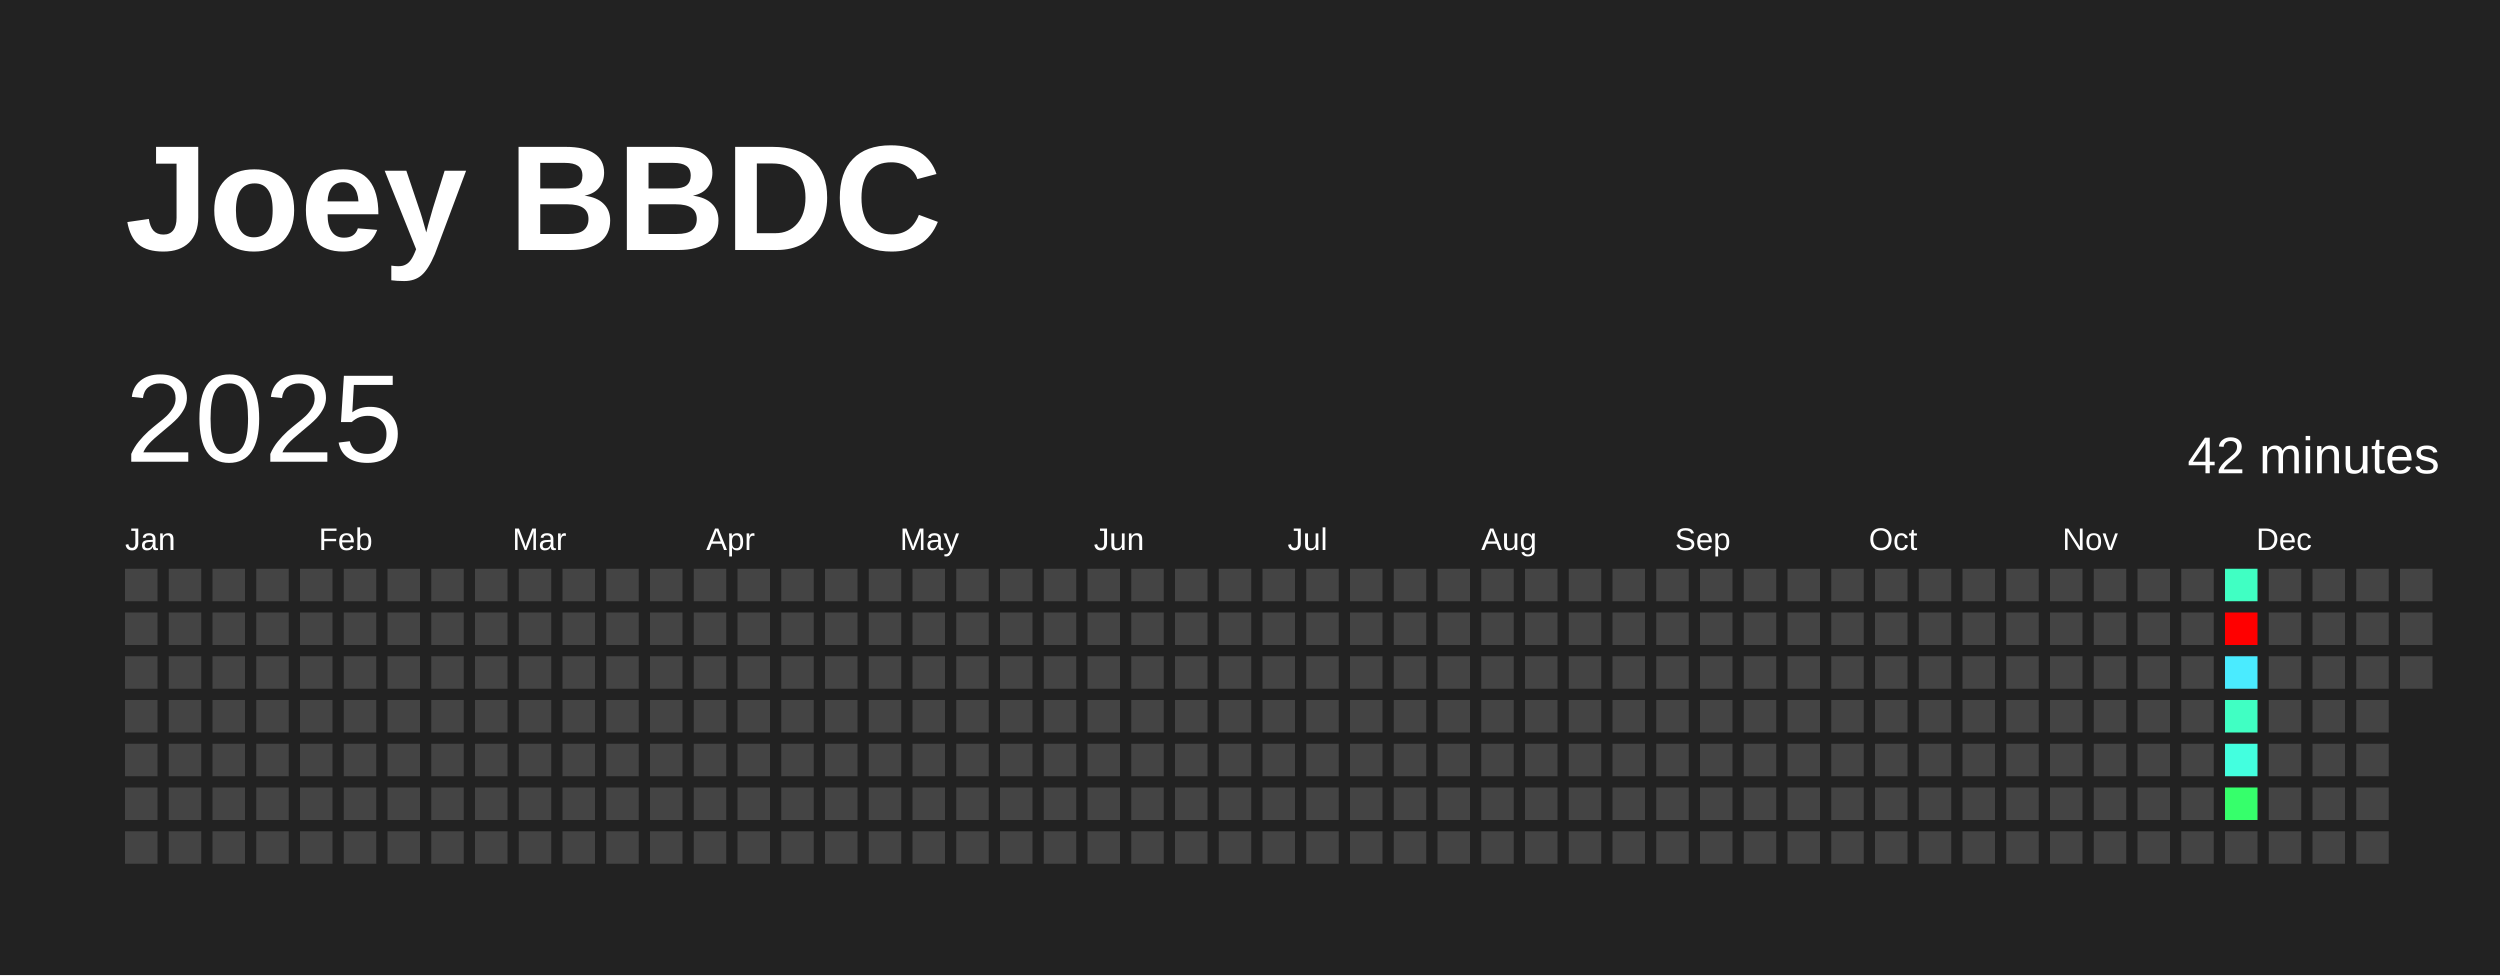
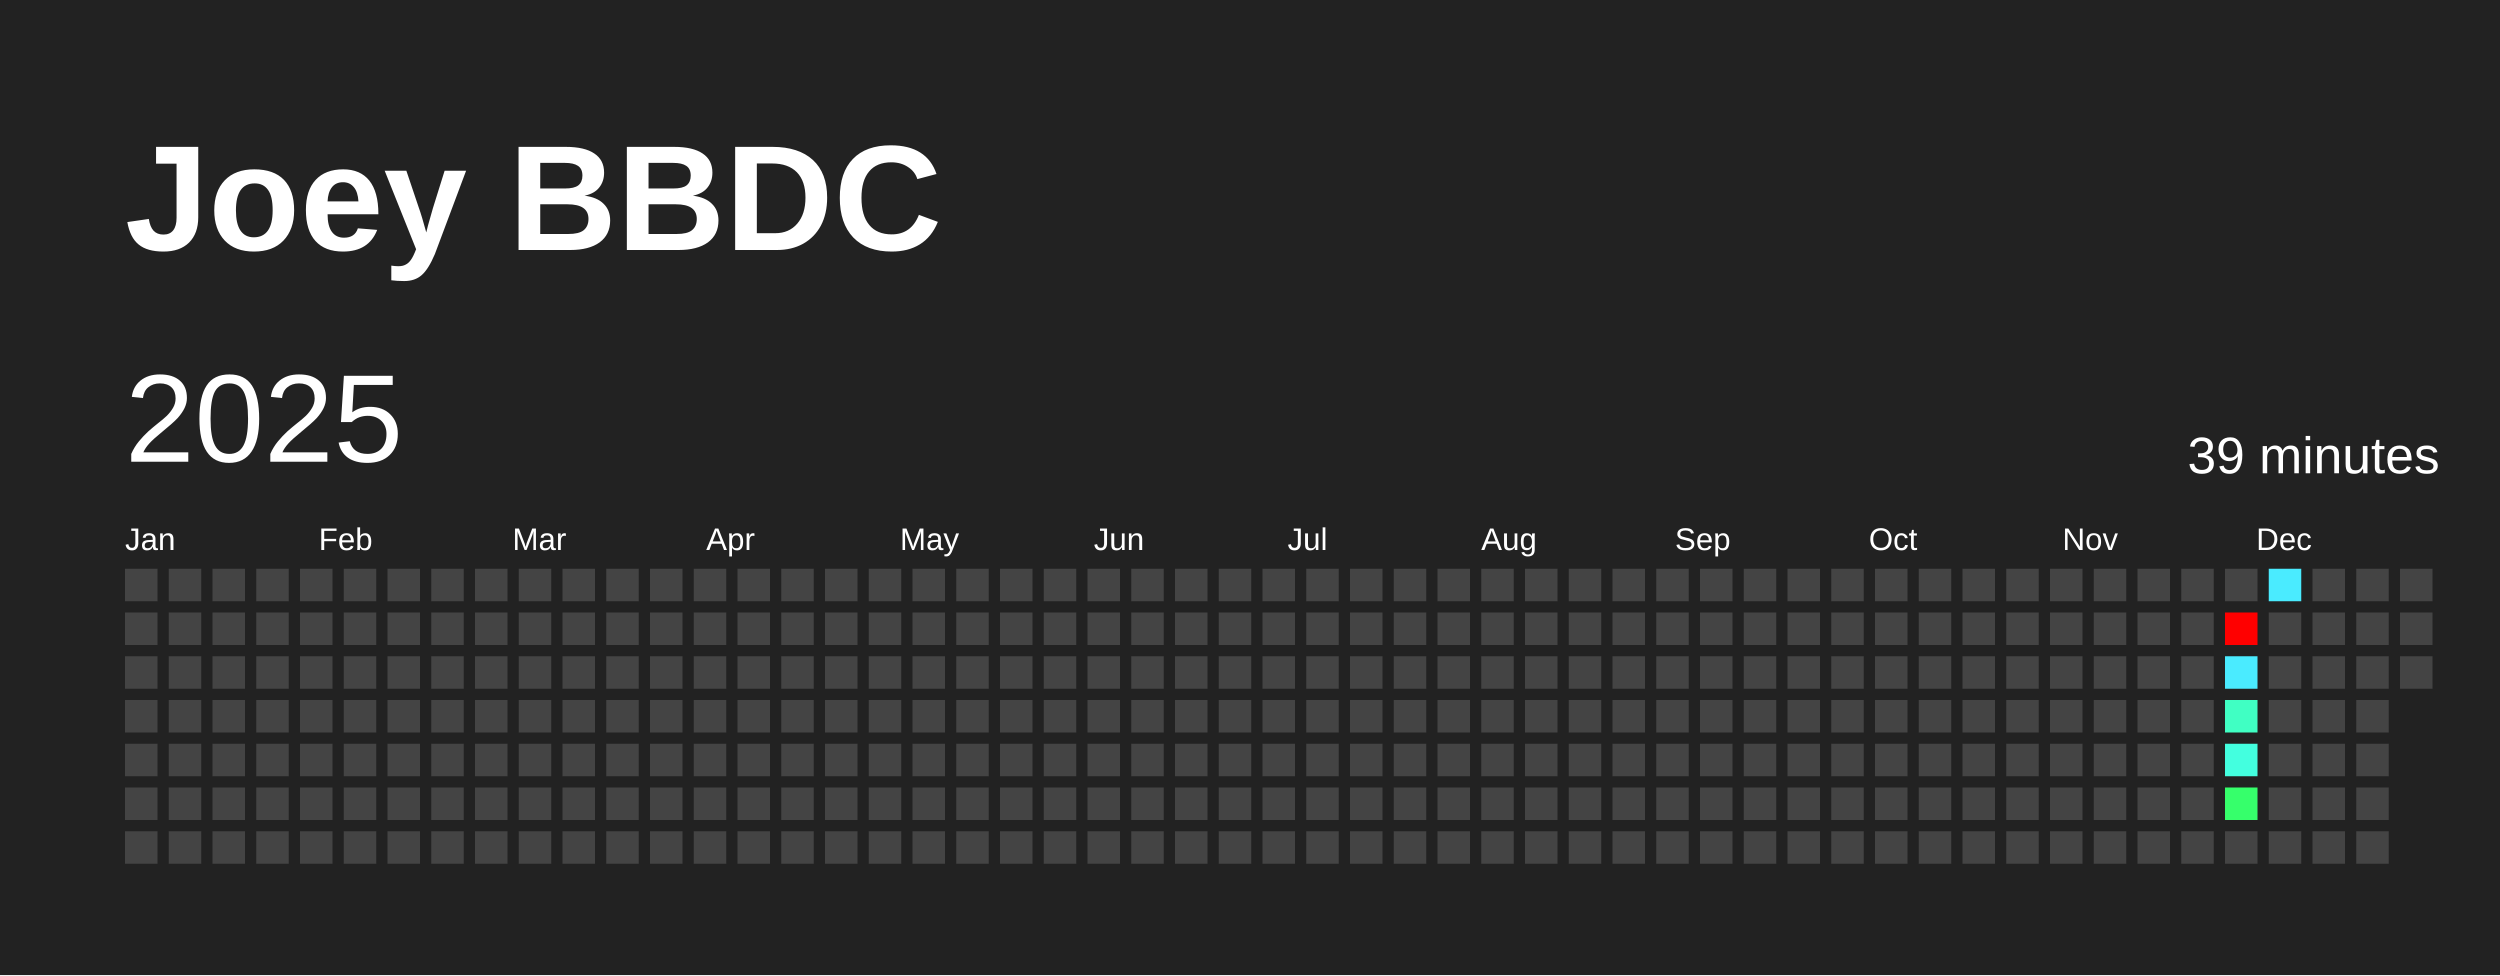
<svg xmlns="http://www.w3.org/2000/svg" baseProfile="full" height="78mm" version="1.1" viewBox="0,0,200,78" width="200mm">
  <defs />
  <rect fill="#222222" height="78" width="200" x="0" y="0" />
  <text fill="#FFFFFF" style="font-size:12px; font-family:Arial; font-weight:bold;" x="10" y="20">Joey BBDC</text>
  <text dominant-baseline="hanging" fill="#FFFFFF" style="font-size:10.0px; font-family:Arial;" x="10" y="30">2025</text>
-   <text dominant-baseline="hanging" fill="#FFFFFF" style="font-size:4.125px; font-family:Arial;" x="175" y="35">42 minutes</text>
+   <text dominant-baseline="hanging" fill="#FFFFFF" style="font-size:4.125px; font-family:Arial;" x="175" y="35">39 minutes</text>
  <text fill="#FFFFFF" style="font-size:2.5px; font-family:Arial" x="10.0" y="44">Jan</text>
  <text fill="#FFFFFF" style="font-size:2.5px; font-family:Arial" x="25.5" y="44">Feb</text>
  <text fill="#FFFFFF" style="font-size:2.5px; font-family:Arial" x="41.0" y="44">Mar</text>
  <text fill="#FFFFFF" style="font-size:2.5px; font-family:Arial" x="56.5" y="44">Apr</text>
  <text fill="#FFFFFF" style="font-size:2.5px; font-family:Arial" x="72.0" y="44">May</text>
  <text fill="#FFFFFF" style="font-size:2.5px; font-family:Arial" x="87.5" y="44">Jun</text>
  <text fill="#FFFFFF" style="font-size:2.5px; font-family:Arial" x="103.0" y="44">Jul</text>
  <text fill="#FFFFFF" style="font-size:2.5px; font-family:Arial" x="118.5" y="44">Aug</text>
  <text fill="#FFFFFF" style="font-size:2.5px; font-family:Arial" x="134.0" y="44">Sep</text>
  <text fill="#FFFFFF" style="font-size:2.5px; font-family:Arial" x="149.5" y="44">Oct</text>
  <text fill="#FFFFFF" style="font-size:2.5px; font-family:Arial" x="165.0" y="44">Nov</text>
  <text fill="#FFFFFF" style="font-size:2.5px; font-family:Arial" x="180.5" y="44">Dec</text>
  <rect fill="#444444" height="2.6" width="2.6" x="10.0" y="45.5" />
  <rect fill="#444444" height="2.6" width="2.6" x="10.0" y="49.0" />
  <rect fill="#444444" height="2.6" width="2.6" x="10.0" y="52.5" />
  <rect fill="#444444" height="2.6" width="2.6" x="10.0" y="56.0" />
  <rect fill="#444444" height="2.6" width="2.6" x="10.0" y="59.5" />
  <rect fill="#444444" height="2.6" width="2.6" x="10.0" y="63.0" />
  <rect fill="#444444" height="2.6" width="2.6" x="10.0" y="66.5" />
  <rect fill="#444444" height="2.6" width="2.6" x="13.5" y="45.5" />
  <rect fill="#444444" height="2.6" width="2.6" x="13.5" y="49.0" />
  <rect fill="#444444" height="2.6" width="2.6" x="13.5" y="52.5" />
  <rect fill="#444444" height="2.6" width="2.6" x="13.5" y="56.0" />
  <rect fill="#444444" height="2.6" width="2.6" x="13.5" y="59.5" />
  <rect fill="#444444" height="2.6" width="2.6" x="13.5" y="63.0" />
  <rect fill="#444444" height="2.6" width="2.6" x="13.5" y="66.5" />
  <rect fill="#444444" height="2.6" width="2.6" x="17.0" y="45.5" />
  <rect fill="#444444" height="2.6" width="2.6" x="17.0" y="49.0" />
  <rect fill="#444444" height="2.6" width="2.6" x="17.0" y="52.5" />
  <rect fill="#444444" height="2.6" width="2.6" x="17.0" y="56.0" />
  <rect fill="#444444" height="2.6" width="2.6" x="17.0" y="59.5" />
  <rect fill="#444444" height="2.6" width="2.6" x="17.0" y="63.0" />
  <rect fill="#444444" height="2.6" width="2.6" x="17.0" y="66.5" />
  <rect fill="#444444" height="2.6" width="2.6" x="20.5" y="45.5" />
  <rect fill="#444444" height="2.6" width="2.6" x="20.5" y="49.0" />
  <rect fill="#444444" height="2.6" width="2.6" x="20.5" y="52.5" />
  <rect fill="#444444" height="2.6" width="2.6" x="20.5" y="56.0" />
  <rect fill="#444444" height="2.6" width="2.6" x="20.5" y="59.5" />
  <rect fill="#444444" height="2.6" width="2.6" x="20.5" y="63.0" />
  <rect fill="#444444" height="2.6" width="2.6" x="20.5" y="66.5" />
  <rect fill="#444444" height="2.6" width="2.6" x="24.0" y="45.5" />
  <rect fill="#444444" height="2.6" width="2.6" x="24.0" y="49.0" />
  <rect fill="#444444" height="2.6" width="2.6" x="24.0" y="52.5" />
  <rect fill="#444444" height="2.6" width="2.6" x="24.0" y="56.0" />
  <rect fill="#444444" height="2.6" width="2.6" x="24.0" y="59.5" />
  <rect fill="#444444" height="2.6" width="2.6" x="24.0" y="63.0" />
  <rect fill="#444444" height="2.6" width="2.6" x="24.0" y="66.5" />
  <rect fill="#444444" height="2.6" width="2.6" x="27.5" y="45.5" />
  <rect fill="#444444" height="2.6" width="2.6" x="27.5" y="49.0" />
  <rect fill="#444444" height="2.6" width="2.6" x="27.5" y="52.5" />
  <rect fill="#444444" height="2.6" width="2.6" x="27.5" y="56.0" />
  <rect fill="#444444" height="2.6" width="2.6" x="27.5" y="59.5" />
  <rect fill="#444444" height="2.6" width="2.6" x="27.5" y="63.0" />
  <rect fill="#444444" height="2.6" width="2.6" x="27.5" y="66.5" />
  <rect fill="#444444" height="2.6" width="2.6" x="31.0" y="45.5" />
  <rect fill="#444444" height="2.6" width="2.6" x="31.0" y="49.0" />
  <rect fill="#444444" height="2.6" width="2.6" x="31.0" y="52.5" />
  <rect fill="#444444" height="2.6" width="2.6" x="31.0" y="56.0" />
  <rect fill="#444444" height="2.6" width="2.6" x="31.0" y="59.5" />
  <rect fill="#444444" height="2.6" width="2.6" x="31.0" y="63.0" />
  <rect fill="#444444" height="2.6" width="2.6" x="31.0" y="66.5" />
  <rect fill="#444444" height="2.6" width="2.6" x="34.5" y="45.5" />
  <rect fill="#444444" height="2.6" width="2.6" x="34.5" y="49.0" />
  <rect fill="#444444" height="2.6" width="2.6" x="34.5" y="52.5" />
  <rect fill="#444444" height="2.6" width="2.6" x="34.5" y="56.0" />
  <rect fill="#444444" height="2.6" width="2.6" x="34.5" y="59.5" />
  <rect fill="#444444" height="2.6" width="2.6" x="34.5" y="63.0" />
  <rect fill="#444444" height="2.6" width="2.6" x="34.5" y="66.5" />
  <rect fill="#444444" height="2.6" width="2.6" x="38.0" y="45.5" />
  <rect fill="#444444" height="2.6" width="2.6" x="38.0" y="49.0" />
  <rect fill="#444444" height="2.6" width="2.6" x="38.0" y="52.5" />
  <rect fill="#444444" height="2.6" width="2.6" x="38.0" y="56.0" />
  <rect fill="#444444" height="2.6" width="2.6" x="38.0" y="59.5" />
  <rect fill="#444444" height="2.6" width="2.6" x="38.0" y="63.0" />
  <rect fill="#444444" height="2.6" width="2.6" x="38.0" y="66.5" />
  <rect fill="#444444" height="2.6" width="2.6" x="41.5" y="45.5" />
  <rect fill="#444444" height="2.6" width="2.6" x="41.5" y="49.0" />
  <rect fill="#444444" height="2.6" width="2.6" x="41.5" y="52.5" />
  <rect fill="#444444" height="2.6" width="2.6" x="41.5" y="56.0" />
  <rect fill="#444444" height="2.6" width="2.6" x="41.5" y="59.5" />
  <rect fill="#444444" height="2.6" width="2.6" x="41.5" y="63.0" />
  <rect fill="#444444" height="2.6" width="2.6" x="41.5" y="66.5" />
  <rect fill="#444444" height="2.6" width="2.6" x="45.0" y="45.5" />
  <rect fill="#444444" height="2.6" width="2.6" x="45.0" y="49.0" />
  <rect fill="#444444" height="2.6" width="2.6" x="45.0" y="52.5" />
  <rect fill="#444444" height="2.6" width="2.6" x="45.0" y="56.0" />
  <rect fill="#444444" height="2.6" width="2.6" x="45.0" y="59.5" />
  <rect fill="#444444" height="2.6" width="2.6" x="45.0" y="63.0" />
  <rect fill="#444444" height="2.6" width="2.6" x="45.0" y="66.5" />
  <rect fill="#444444" height="2.6" width="2.6" x="48.5" y="45.5" />
  <rect fill="#444444" height="2.6" width="2.6" x="48.5" y="49.0" />
  <rect fill="#444444" height="2.6" width="2.6" x="48.5" y="52.5" />
  <rect fill="#444444" height="2.6" width="2.6" x="48.5" y="56.0" />
  <rect fill="#444444" height="2.6" width="2.6" x="48.5" y="59.5" />
  <rect fill="#444444" height="2.6" width="2.6" x="48.5" y="63.0" />
  <rect fill="#444444" height="2.6" width="2.6" x="48.5" y="66.5" />
  <rect fill="#444444" height="2.6" width="2.6" x="52.0" y="45.5" />
  <rect fill="#444444" height="2.6" width="2.6" x="52.0" y="49.0" />
  <rect fill="#444444" height="2.6" width="2.6" x="52.0" y="52.5" />
  <rect fill="#444444" height="2.6" width="2.6" x="52.0" y="56.0" />
  <rect fill="#444444" height="2.6" width="2.6" x="52.0" y="59.5" />
  <rect fill="#444444" height="2.6" width="2.6" x="52.0" y="63.0" />
  <rect fill="#444444" height="2.6" width="2.6" x="52.0" y="66.5" />
  <rect fill="#444444" height="2.6" width="2.6" x="55.5" y="45.5" />
  <rect fill="#444444" height="2.6" width="2.6" x="55.5" y="49.0" />
  <rect fill="#444444" height="2.6" width="2.6" x="55.5" y="52.5" />
  <rect fill="#444444" height="2.6" width="2.6" x="55.5" y="56.0" />
  <rect fill="#444444" height="2.6" width="2.6" x="55.5" y="59.5" />
  <rect fill="#444444" height="2.6" width="2.6" x="55.5" y="63.0" />
  <rect fill="#444444" height="2.6" width="2.6" x="55.5" y="66.5" />
  <rect fill="#444444" height="2.6" width="2.6" x="59.0" y="45.5" />
  <rect fill="#444444" height="2.6" width="2.6" x="59.0" y="49.0" />
  <rect fill="#444444" height="2.6" width="2.6" x="59.0" y="52.5" />
  <rect fill="#444444" height="2.6" width="2.6" x="59.0" y="56.0" />
  <rect fill="#444444" height="2.6" width="2.6" x="59.0" y="59.5" />
  <rect fill="#444444" height="2.6" width="2.6" x="59.0" y="63.0" />
  <rect fill="#444444" height="2.6" width="2.6" x="59.0" y="66.5" />
  <rect fill="#444444" height="2.6" width="2.6" x="62.5" y="45.5" />
  <rect fill="#444444" height="2.6" width="2.6" x="62.5" y="49.0" />
  <rect fill="#444444" height="2.6" width="2.6" x="62.5" y="52.5" />
  <rect fill="#444444" height="2.6" width="2.6" x="62.5" y="56.0" />
  <rect fill="#444444" height="2.6" width="2.6" x="62.5" y="59.5" />
  <rect fill="#444444" height="2.6" width="2.6" x="62.5" y="63.0" />
  <rect fill="#444444" height="2.6" width="2.6" x="62.5" y="66.5" />
  <rect fill="#444444" height="2.6" width="2.6" x="66.0" y="45.5" />
  <rect fill="#444444" height="2.6" width="2.6" x="66.0" y="49.0" />
  <rect fill="#444444" height="2.6" width="2.6" x="66.0" y="52.5" />
  <rect fill="#444444" height="2.6" width="2.6" x="66.0" y="56.0" />
  <rect fill="#444444" height="2.6" width="2.6" x="66.0" y="59.5" />
  <rect fill="#444444" height="2.6" width="2.6" x="66.0" y="63.0" />
  <rect fill="#444444" height="2.6" width="2.6" x="66.0" y="66.5" />
  <rect fill="#444444" height="2.6" width="2.6" x="69.5" y="45.5" />
  <rect fill="#444444" height="2.6" width="2.6" x="69.5" y="49.0" />
  <rect fill="#444444" height="2.6" width="2.6" x="69.5" y="52.5" />
  <rect fill="#444444" height="2.6" width="2.6" x="69.5" y="56.0" />
  <rect fill="#444444" height="2.6" width="2.6" x="69.5" y="59.5" />
  <rect fill="#444444" height="2.6" width="2.6" x="69.5" y="63.0" />
  <rect fill="#444444" height="2.6" width="2.6" x="69.5" y="66.5" />
  <rect fill="#444444" height="2.6" width="2.6" x="73.0" y="45.5" />
  <rect fill="#444444" height="2.6" width="2.6" x="73.0" y="49.0" />
  <rect fill="#444444" height="2.6" width="2.6" x="73.0" y="52.5" />
  <rect fill="#444444" height="2.6" width="2.6" x="73.0" y="56.0" />
  <rect fill="#444444" height="2.6" width="2.6" x="73.0" y="59.5" />
  <rect fill="#444444" height="2.6" width="2.6" x="73.0" y="63.0" />
  <rect fill="#444444" height="2.6" width="2.6" x="73.0" y="66.5" />
  <rect fill="#444444" height="2.6" width="2.6" x="76.5" y="45.5" />
  <rect fill="#444444" height="2.6" width="2.6" x="76.5" y="49.0" />
  <rect fill="#444444" height="2.6" width="2.6" x="76.5" y="52.5" />
  <rect fill="#444444" height="2.6" width="2.6" x="76.5" y="56.0" />
  <rect fill="#444444" height="2.6" width="2.6" x="76.5" y="59.5" />
  <rect fill="#444444" height="2.6" width="2.6" x="76.5" y="63.0" />
  <rect fill="#444444" height="2.6" width="2.6" x="76.5" y="66.5" />
  <rect fill="#444444" height="2.6" width="2.6" x="80.0" y="45.5" />
  <rect fill="#444444" height="2.6" width="2.6" x="80.0" y="49.0" />
  <rect fill="#444444" height="2.6" width="2.6" x="80.0" y="52.5" />
  <rect fill="#444444" height="2.6" width="2.6" x="80.0" y="56.0" />
  <rect fill="#444444" height="2.6" width="2.6" x="80.0" y="59.5" />
  <rect fill="#444444" height="2.6" width="2.6" x="80.0" y="63.0" />
  <rect fill="#444444" height="2.6" width="2.6" x="80.0" y="66.5" />
  <rect fill="#444444" height="2.6" width="2.6" x="83.5" y="45.5" />
  <rect fill="#444444" height="2.6" width="2.6" x="83.5" y="49.0" />
  <rect fill="#444444" height="2.6" width="2.6" x="83.5" y="52.5" />
  <rect fill="#444444" height="2.6" width="2.6" x="83.5" y="56.0" />
  <rect fill="#444444" height="2.6" width="2.6" x="83.5" y="59.5" />
  <rect fill="#444444" height="2.6" width="2.6" x="83.5" y="63.0" />
  <rect fill="#444444" height="2.6" width="2.6" x="83.5" y="66.5" />
  <rect fill="#444444" height="2.6" width="2.6" x="87.0" y="45.5" />
  <rect fill="#444444" height="2.6" width="2.6" x="87.0" y="49.0" />
  <rect fill="#444444" height="2.6" width="2.6" x="87.0" y="52.5" />
  <rect fill="#444444" height="2.6" width="2.6" x="87.0" y="56.0" />
  <rect fill="#444444" height="2.6" width="2.6" x="87.0" y="59.5" />
  <rect fill="#444444" height="2.6" width="2.6" x="87.0" y="63.0" />
  <rect fill="#444444" height="2.6" width="2.6" x="87.0" y="66.5" />
  <rect fill="#444444" height="2.6" width="2.6" x="90.5" y="45.5" />
  <rect fill="#444444" height="2.6" width="2.6" x="90.5" y="49.0" />
  <rect fill="#444444" height="2.6" width="2.6" x="90.5" y="52.5" />
  <rect fill="#444444" height="2.6" width="2.6" x="90.5" y="56.0" />
  <rect fill="#444444" height="2.6" width="2.6" x="90.5" y="59.5" />
  <rect fill="#444444" height="2.6" width="2.6" x="90.5" y="63.0" />
  <rect fill="#444444" height="2.6" width="2.6" x="90.5" y="66.5" />
  <rect fill="#444444" height="2.6" width="2.6" x="94.0" y="45.5" />
  <rect fill="#444444" height="2.6" width="2.6" x="94.0" y="49.0" />
  <rect fill="#444444" height="2.6" width="2.6" x="94.0" y="52.5" />
  <rect fill="#444444" height="2.6" width="2.6" x="94.0" y="56.0" />
  <rect fill="#444444" height="2.6" width="2.6" x="94.0" y="59.5" />
  <rect fill="#444444" height="2.6" width="2.6" x="94.0" y="63.0" />
  <rect fill="#444444" height="2.6" width="2.6" x="94.0" y="66.5" />
  <rect fill="#444444" height="2.6" width="2.6" x="97.5" y="45.5" />
  <rect fill="#444444" height="2.6" width="2.6" x="97.5" y="49.0" />
  <rect fill="#444444" height="2.6" width="2.6" x="97.5" y="52.5" />
  <rect fill="#444444" height="2.6" width="2.6" x="97.5" y="56.0" />
  <rect fill="#444444" height="2.6" width="2.6" x="97.5" y="59.5" />
  <rect fill="#444444" height="2.6" width="2.6" x="97.5" y="63.0" />
  <rect fill="#444444" height="2.6" width="2.6" x="97.5" y="66.5" />
  <rect fill="#444444" height="2.6" width="2.6" x="101.0" y="45.5" />
  <rect fill="#444444" height="2.6" width="2.6" x="101.0" y="49.0" />
  <rect fill="#444444" height="2.6" width="2.6" x="101.0" y="52.5" />
  <rect fill="#444444" height="2.6" width="2.6" x="101.0" y="56.0" />
  <rect fill="#444444" height="2.6" width="2.6" x="101.0" y="59.5" />
  <rect fill="#444444" height="2.6" width="2.6" x="101.0" y="63.0" />
  <rect fill="#444444" height="2.6" width="2.6" x="101.0" y="66.5" />
  <rect fill="#444444" height="2.6" width="2.6" x="104.5" y="45.5" />
  <rect fill="#444444" height="2.6" width="2.6" x="104.5" y="49.0" />
  <rect fill="#444444" height="2.6" width="2.6" x="104.5" y="52.5" />
  <rect fill="#444444" height="2.6" width="2.6" x="104.5" y="56.0" />
  <rect fill="#444444" height="2.6" width="2.6" x="104.5" y="59.5" />
  <rect fill="#444444" height="2.6" width="2.6" x="104.5" y="63.0" />
  <rect fill="#444444" height="2.6" width="2.6" x="104.5" y="66.5" />
  <rect fill="#444444" height="2.6" width="2.6" x="108.0" y="45.5" />
  <rect fill="#444444" height="2.6" width="2.6" x="108.0" y="49.0" />
  <rect fill="#444444" height="2.6" width="2.6" x="108.0" y="52.5" />
  <rect fill="#444444" height="2.6" width="2.6" x="108.0" y="56.0" />
  <rect fill="#444444" height="2.6" width="2.6" x="108.0" y="59.5" />
  <rect fill="#444444" height="2.6" width="2.6" x="108.0" y="63.0" />
  <rect fill="#444444" height="2.6" width="2.6" x="108.0" y="66.5" />
  <rect fill="#444444" height="2.6" width="2.6" x="111.5" y="45.5" />
  <rect fill="#444444" height="2.6" width="2.6" x="111.5" y="49.0" />
  <rect fill="#444444" height="2.6" width="2.6" x="111.5" y="52.5" />
  <rect fill="#444444" height="2.6" width="2.6" x="111.5" y="56.0" />
  <rect fill="#444444" height="2.6" width="2.6" x="111.5" y="59.5" />
  <rect fill="#444444" height="2.6" width="2.6" x="111.5" y="63.0" />
  <rect fill="#444444" height="2.6" width="2.6" x="111.5" y="66.5" />
  <rect fill="#444444" height="2.6" width="2.6" x="115.0" y="45.5" />
  <rect fill="#444444" height="2.6" width="2.6" x="115.0" y="49.0" />
  <rect fill="#444444" height="2.6" width="2.6" x="115.0" y="52.5" />
  <rect fill="#444444" height="2.6" width="2.6" x="115.0" y="56.0" />
  <rect fill="#444444" height="2.6" width="2.6" x="115.0" y="59.5" />
  <rect fill="#444444" height="2.6" width="2.6" x="115.0" y="63.0" />
  <rect fill="#444444" height="2.6" width="2.6" x="115.0" y="66.5" />
  <rect fill="#444444" height="2.6" width="2.6" x="118.5" y="45.5" />
  <rect fill="#444444" height="2.6" width="2.6" x="118.5" y="49.0" />
  <rect fill="#444444" height="2.6" width="2.6" x="118.5" y="52.5" />
  <rect fill="#444444" height="2.6" width="2.6" x="118.5" y="56.0" />
  <rect fill="#444444" height="2.6" width="2.6" x="118.5" y="59.5" />
  <rect fill="#444444" height="2.6" width="2.6" x="118.5" y="63.0" />
  <rect fill="#444444" height="2.6" width="2.6" x="118.5" y="66.5" />
  <rect fill="#444444" height="2.6" width="2.6" x="122.0" y="45.5" />
  <rect fill="#444444" height="2.6" width="2.6" x="122.0" y="49.0" />
  <rect fill="#444444" height="2.6" width="2.6" x="122.0" y="52.5" />
  <rect fill="#444444" height="2.6" width="2.6" x="122.0" y="56.0" />
  <rect fill="#444444" height="2.6" width="2.6" x="122.0" y="59.5" />
  <rect fill="#444444" height="2.6" width="2.6" x="122.0" y="63.0" />
  <rect fill="#444444" height="2.6" width="2.6" x="122.0" y="66.5" />
  <rect fill="#444444" height="2.6" width="2.6" x="125.5" y="45.5" />
  <rect fill="#444444" height="2.6" width="2.6" x="125.5" y="49.0" />
  <rect fill="#444444" height="2.6" width="2.6" x="125.5" y="52.5" />
  <rect fill="#444444" height="2.6" width="2.6" x="125.5" y="56.0" />
  <rect fill="#444444" height="2.6" width="2.6" x="125.5" y="59.5" />
  <rect fill="#444444" height="2.6" width="2.6" x="125.5" y="63.0" />
  <rect fill="#444444" height="2.6" width="2.6" x="125.5" y="66.5" />
  <rect fill="#444444" height="2.6" width="2.6" x="129.0" y="45.5" />
  <rect fill="#444444" height="2.6" width="2.6" x="129.0" y="49.0" />
  <rect fill="#444444" height="2.6" width="2.6" x="129.0" y="52.5" />
  <rect fill="#444444" height="2.6" width="2.6" x="129.0" y="56.0" />
  <rect fill="#444444" height="2.6" width="2.6" x="129.0" y="59.5" />
  <rect fill="#444444" height="2.6" width="2.6" x="129.0" y="63.0" />
  <rect fill="#444444" height="2.6" width="2.6" x="129.0" y="66.5" />
  <rect fill="#444444" height="2.6" width="2.6" x="132.5" y="45.5" />
  <rect fill="#444444" height="2.6" width="2.6" x="132.5" y="49.0" />
  <rect fill="#444444" height="2.6" width="2.6" x="132.5" y="52.5" />
  <rect fill="#444444" height="2.6" width="2.6" x="132.5" y="56.0" />
  <rect fill="#444444" height="2.6" width="2.6" x="132.5" y="59.5" />
  <rect fill="#444444" height="2.6" width="2.6" x="132.5" y="63.0" />
  <rect fill="#444444" height="2.6" width="2.6" x="132.5" y="66.5" />
  <rect fill="#444444" height="2.6" width="2.6" x="136.0" y="45.5" />
  <rect fill="#444444" height="2.6" width="2.6" x="136.0" y="49.0" />
  <rect fill="#444444" height="2.6" width="2.6" x="136.0" y="52.5" />
  <rect fill="#444444" height="2.6" width="2.6" x="136.0" y="56.0" />
  <rect fill="#444444" height="2.6" width="2.6" x="136.0" y="59.5" />
  <rect fill="#444444" height="2.6" width="2.6" x="136.0" y="63.0" />
  <rect fill="#444444" height="2.6" width="2.6" x="136.0" y="66.5" />
  <rect fill="#444444" height="2.6" width="2.6" x="139.5" y="45.5" />
  <rect fill="#444444" height="2.6" width="2.6" x="139.5" y="49.0" />
  <rect fill="#444444" height="2.6" width="2.6" x="139.5" y="52.5" />
  <rect fill="#444444" height="2.6" width="2.6" x="139.5" y="56.0" />
  <rect fill="#444444" height="2.6" width="2.6" x="139.5" y="59.5" />
  <rect fill="#444444" height="2.6" width="2.6" x="139.5" y="63.0" />
  <rect fill="#444444" height="2.6" width="2.6" x="139.5" y="66.5" />
  <rect fill="#444444" height="2.6" width="2.6" x="143.0" y="45.5" />
  <rect fill="#444444" height="2.6" width="2.6" x="143.0" y="49.0" />
  <rect fill="#444444" height="2.6" width="2.6" x="143.0" y="52.5" />
  <rect fill="#444444" height="2.6" width="2.6" x="143.0" y="56.0" />
  <rect fill="#444444" height="2.6" width="2.6" x="143.0" y="59.5" />
  <rect fill="#444444" height="2.6" width="2.6" x="143.0" y="63.0" />
  <rect fill="#444444" height="2.6" width="2.6" x="143.0" y="66.5" />
  <rect fill="#444444" height="2.6" width="2.6" x="146.5" y="45.5" />
  <rect fill="#444444" height="2.6" width="2.6" x="146.5" y="49.0" />
  <rect fill="#444444" height="2.6" width="2.6" x="146.5" y="52.5" />
  <rect fill="#444444" height="2.6" width="2.6" x="146.5" y="56.0" />
  <rect fill="#444444" height="2.6" width="2.6" x="146.5" y="59.5" />
  <rect fill="#444444" height="2.6" width="2.6" x="146.5" y="63.0" />
  <rect fill="#444444" height="2.6" width="2.6" x="146.5" y="66.5" />
  <rect fill="#444444" height="2.6" width="2.6" x="150.0" y="45.5" />
  <rect fill="#444444" height="2.6" width="2.6" x="150.0" y="49.0" />
  <rect fill="#444444" height="2.6" width="2.6" x="150.0" y="52.5" />
  <rect fill="#444444" height="2.6" width="2.6" x="150.0" y="56.0" />
  <rect fill="#444444" height="2.6" width="2.6" x="150.0" y="59.5" />
  <rect fill="#444444" height="2.6" width="2.6" x="150.0" y="63.0" />
  <rect fill="#444444" height="2.6" width="2.6" x="150.0" y="66.5" />
  <rect fill="#444444" height="2.6" width="2.6" x="153.5" y="45.5" />
  <rect fill="#444444" height="2.6" width="2.6" x="153.5" y="49.0" />
  <rect fill="#444444" height="2.6" width="2.6" x="153.5" y="52.5" />
  <rect fill="#444444" height="2.6" width="2.6" x="153.5" y="56.0" />
  <rect fill="#444444" height="2.6" width="2.6" x="153.5" y="59.5" />
  <rect fill="#444444" height="2.6" width="2.6" x="153.5" y="63.0" />
  <rect fill="#444444" height="2.6" width="2.6" x="153.5" y="66.5" />
  <rect fill="#444444" height="2.6" width="2.6" x="157.0" y="45.5" />
  <rect fill="#444444" height="2.6" width="2.6" x="157.0" y="49.0" />
  <rect fill="#444444" height="2.6" width="2.6" x="157.0" y="52.5" />
  <rect fill="#444444" height="2.6" width="2.6" x="157.0" y="56.0" />
  <rect fill="#444444" height="2.6" width="2.6" x="157.0" y="59.5" />
  <rect fill="#444444" height="2.6" width="2.6" x="157.0" y="63.0" />
  <rect fill="#444444" height="2.6" width="2.6" x="157.0" y="66.5" />
  <rect fill="#444444" height="2.6" width="2.6" x="160.5" y="45.5" />
  <rect fill="#444444" height="2.6" width="2.6" x="160.5" y="49.0" />
  <rect fill="#444444" height="2.6" width="2.6" x="160.5" y="52.5" />
  <rect fill="#444444" height="2.6" width="2.6" x="160.5" y="56.0" />
  <rect fill="#444444" height="2.6" width="2.6" x="160.5" y="59.5" />
  <rect fill="#444444" height="2.6" width="2.6" x="160.5" y="63.0" />
  <rect fill="#444444" height="2.6" width="2.6" x="160.5" y="66.5" />
  <rect fill="#444444" height="2.6" width="2.6" x="164.0" y="45.5" />
  <rect fill="#444444" height="2.6" width="2.6" x="164.0" y="49.0" />
  <rect fill="#444444" height="2.6" width="2.6" x="164.0" y="52.5" />
  <rect fill="#444444" height="2.6" width="2.6" x="164.0" y="56.0" />
  <rect fill="#444444" height="2.6" width="2.6" x="164.0" y="59.5" />
  <rect fill="#444444" height="2.6" width="2.6" x="164.0" y="63.0" />
  <rect fill="#444444" height="2.6" width="2.6" x="164.0" y="66.5" />
  <rect fill="#444444" height="2.6" width="2.6" x="167.5" y="45.5" />
  <rect fill="#444444" height="2.6" width="2.6" x="167.5" y="49.0" />
  <rect fill="#444444" height="2.6" width="2.6" x="167.5" y="52.5" />
  <rect fill="#444444" height="2.6" width="2.6" x="167.5" y="56.0" />
  <rect fill="#444444" height="2.6" width="2.6" x="167.5" y="59.5" />
  <rect fill="#444444" height="2.6" width="2.6" x="167.5" y="63.0" />
  <rect fill="#444444" height="2.6" width="2.6" x="167.5" y="66.5" />
  <rect fill="#444444" height="2.6" width="2.6" x="171.0" y="45.5" />
  <rect fill="#444444" height="2.6" width="2.6" x="171.0" y="49.0" />
  <rect fill="#444444" height="2.6" width="2.6" x="171.0" y="52.5" />
  <rect fill="#444444" height="2.6" width="2.6" x="171.0" y="56.0" />
  <rect fill="#444444" height="2.6" width="2.6" x="171.0" y="59.5" />
  <rect fill="#444444" height="2.6" width="2.6" x="171.0" y="63.0" />
  <rect fill="#444444" height="2.6" width="2.6" x="171.0" y="66.5" />
  <rect fill="#444444" height="2.6" width="2.6" x="174.5" y="45.5" />
  <rect fill="#444444" height="2.6" width="2.6" x="174.5" y="49.0" />
  <rect fill="#444444" height="2.6" width="2.6" x="174.5" y="52.5" />
  <rect fill="#444444" height="2.6" width="2.6" x="174.5" y="56.0" />
  <rect fill="#444444" height="2.6" width="2.6" x="174.5" y="59.5" />
  <rect fill="#444444" height="2.6" width="2.6" x="174.5" y="63.0" />
  <rect fill="#444444" height="2.6" width="2.6" x="174.5" y="66.5" />
-   <rect fill="#40ffc3" height="2.6" width="2.6" x="178.0" y="45.5" />
+   <rect fill="#444444" height="2.6" width="2.6" x="178.0" y="45.5" />
  <rect fill="red" height="2.6" width="2.6" x="178.0" y="49.0" />
  <rect fill="#4aebff" height="2.6" width="2.6" x="178.0" y="52.5" />
  <rect fill="#40ffc3" height="2.6" width="2.6" x="178.0" y="56.0" />
  <rect fill="#43ffdf" height="2.6" width="2.6" x="178.0" y="59.5" />
  <rect fill="#36ff6b" height="2.6" width="2.6" x="178.0" y="63.0" />
  <rect fill="#444444" height="2.6" width="2.6" x="178.0" y="66.5" />
-   <rect fill="#444444" height="2.6" width="2.6" x="181.5" y="45.5" />
+   <rect fill="#4aebff" height="2.6" width="2.6" x="181.5" y="45.5" />
  <rect fill="#444444" height="2.6" width="2.6" x="181.5" y="49.0" />
  <rect fill="#444444" height="2.6" width="2.6" x="181.5" y="52.5" />
  <rect fill="#444444" height="2.6" width="2.6" x="181.5" y="56.0" />
  <rect fill="#444444" height="2.6" width="2.6" x="181.5" y="59.5" />
  <rect fill="#444444" height="2.6" width="2.6" x="181.5" y="63.0" />
  <rect fill="#444444" height="2.6" width="2.6" x="181.5" y="66.5" />
  <rect fill="#444444" height="2.6" width="2.6" x="185.0" y="45.5" />
  <rect fill="#444444" height="2.6" width="2.6" x="185.0" y="49.0" />
  <rect fill="#444444" height="2.6" width="2.6" x="185.0" y="52.5" />
  <rect fill="#444444" height="2.6" width="2.6" x="185.0" y="56.0" />
  <rect fill="#444444" height="2.6" width="2.6" x="185.0" y="59.5" />
  <rect fill="#444444" height="2.6" width="2.6" x="185.0" y="63.0" />
  <rect fill="#444444" height="2.6" width="2.6" x="185.0" y="66.5" />
  <rect fill="#444444" height="2.6" width="2.6" x="188.5" y="45.5" />
  <rect fill="#444444" height="2.6" width="2.6" x="188.5" y="49.0" />
  <rect fill="#444444" height="2.6" width="2.6" x="188.5" y="52.5" />
  <rect fill="#444444" height="2.6" width="2.6" x="188.5" y="56.0" />
  <rect fill="#444444" height="2.6" width="2.6" x="188.5" y="59.5" />
  <rect fill="#444444" height="2.6" width="2.6" x="188.5" y="63.0" />
  <rect fill="#444444" height="2.6" width="2.6" x="188.5" y="66.5" />
  <rect fill="#444444" height="2.6" width="2.6" x="192.0" y="45.5" />
  <rect fill="#444444" height="2.6" width="2.6" x="192.0" y="49.0" />
  <rect fill="#444444" height="2.6" width="2.6" x="192.0" y="52.5" />
</svg>
